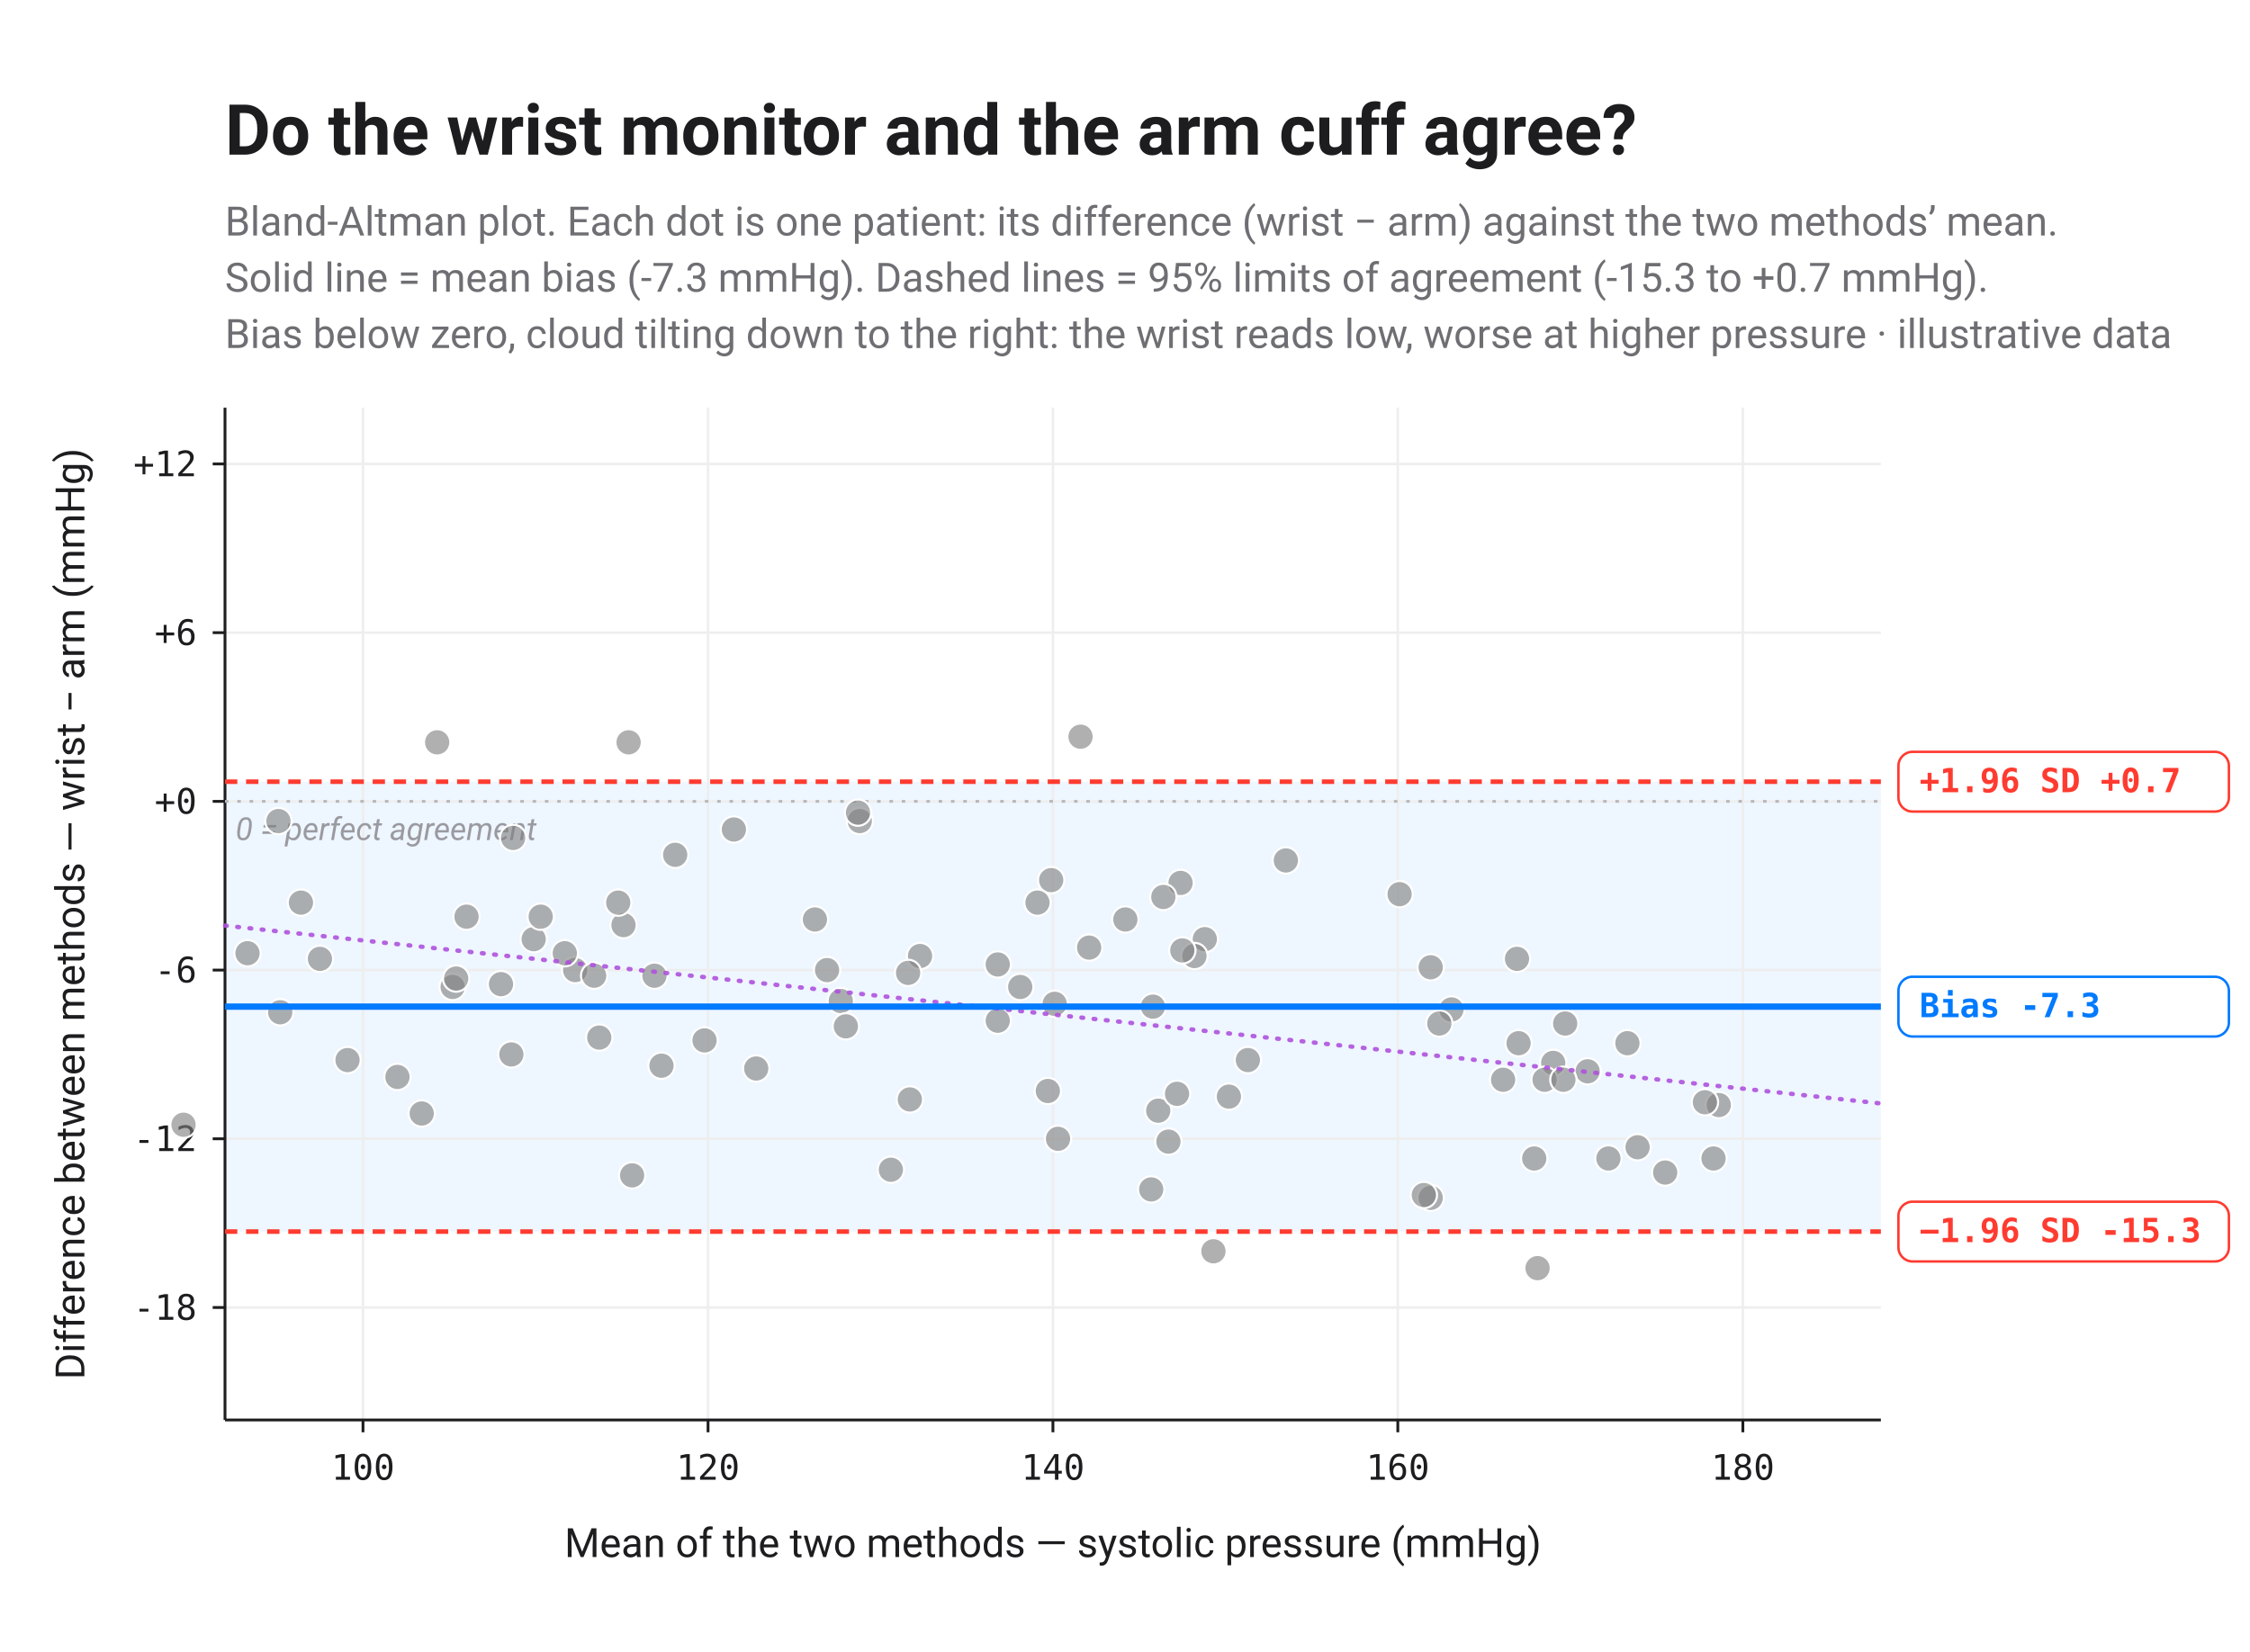
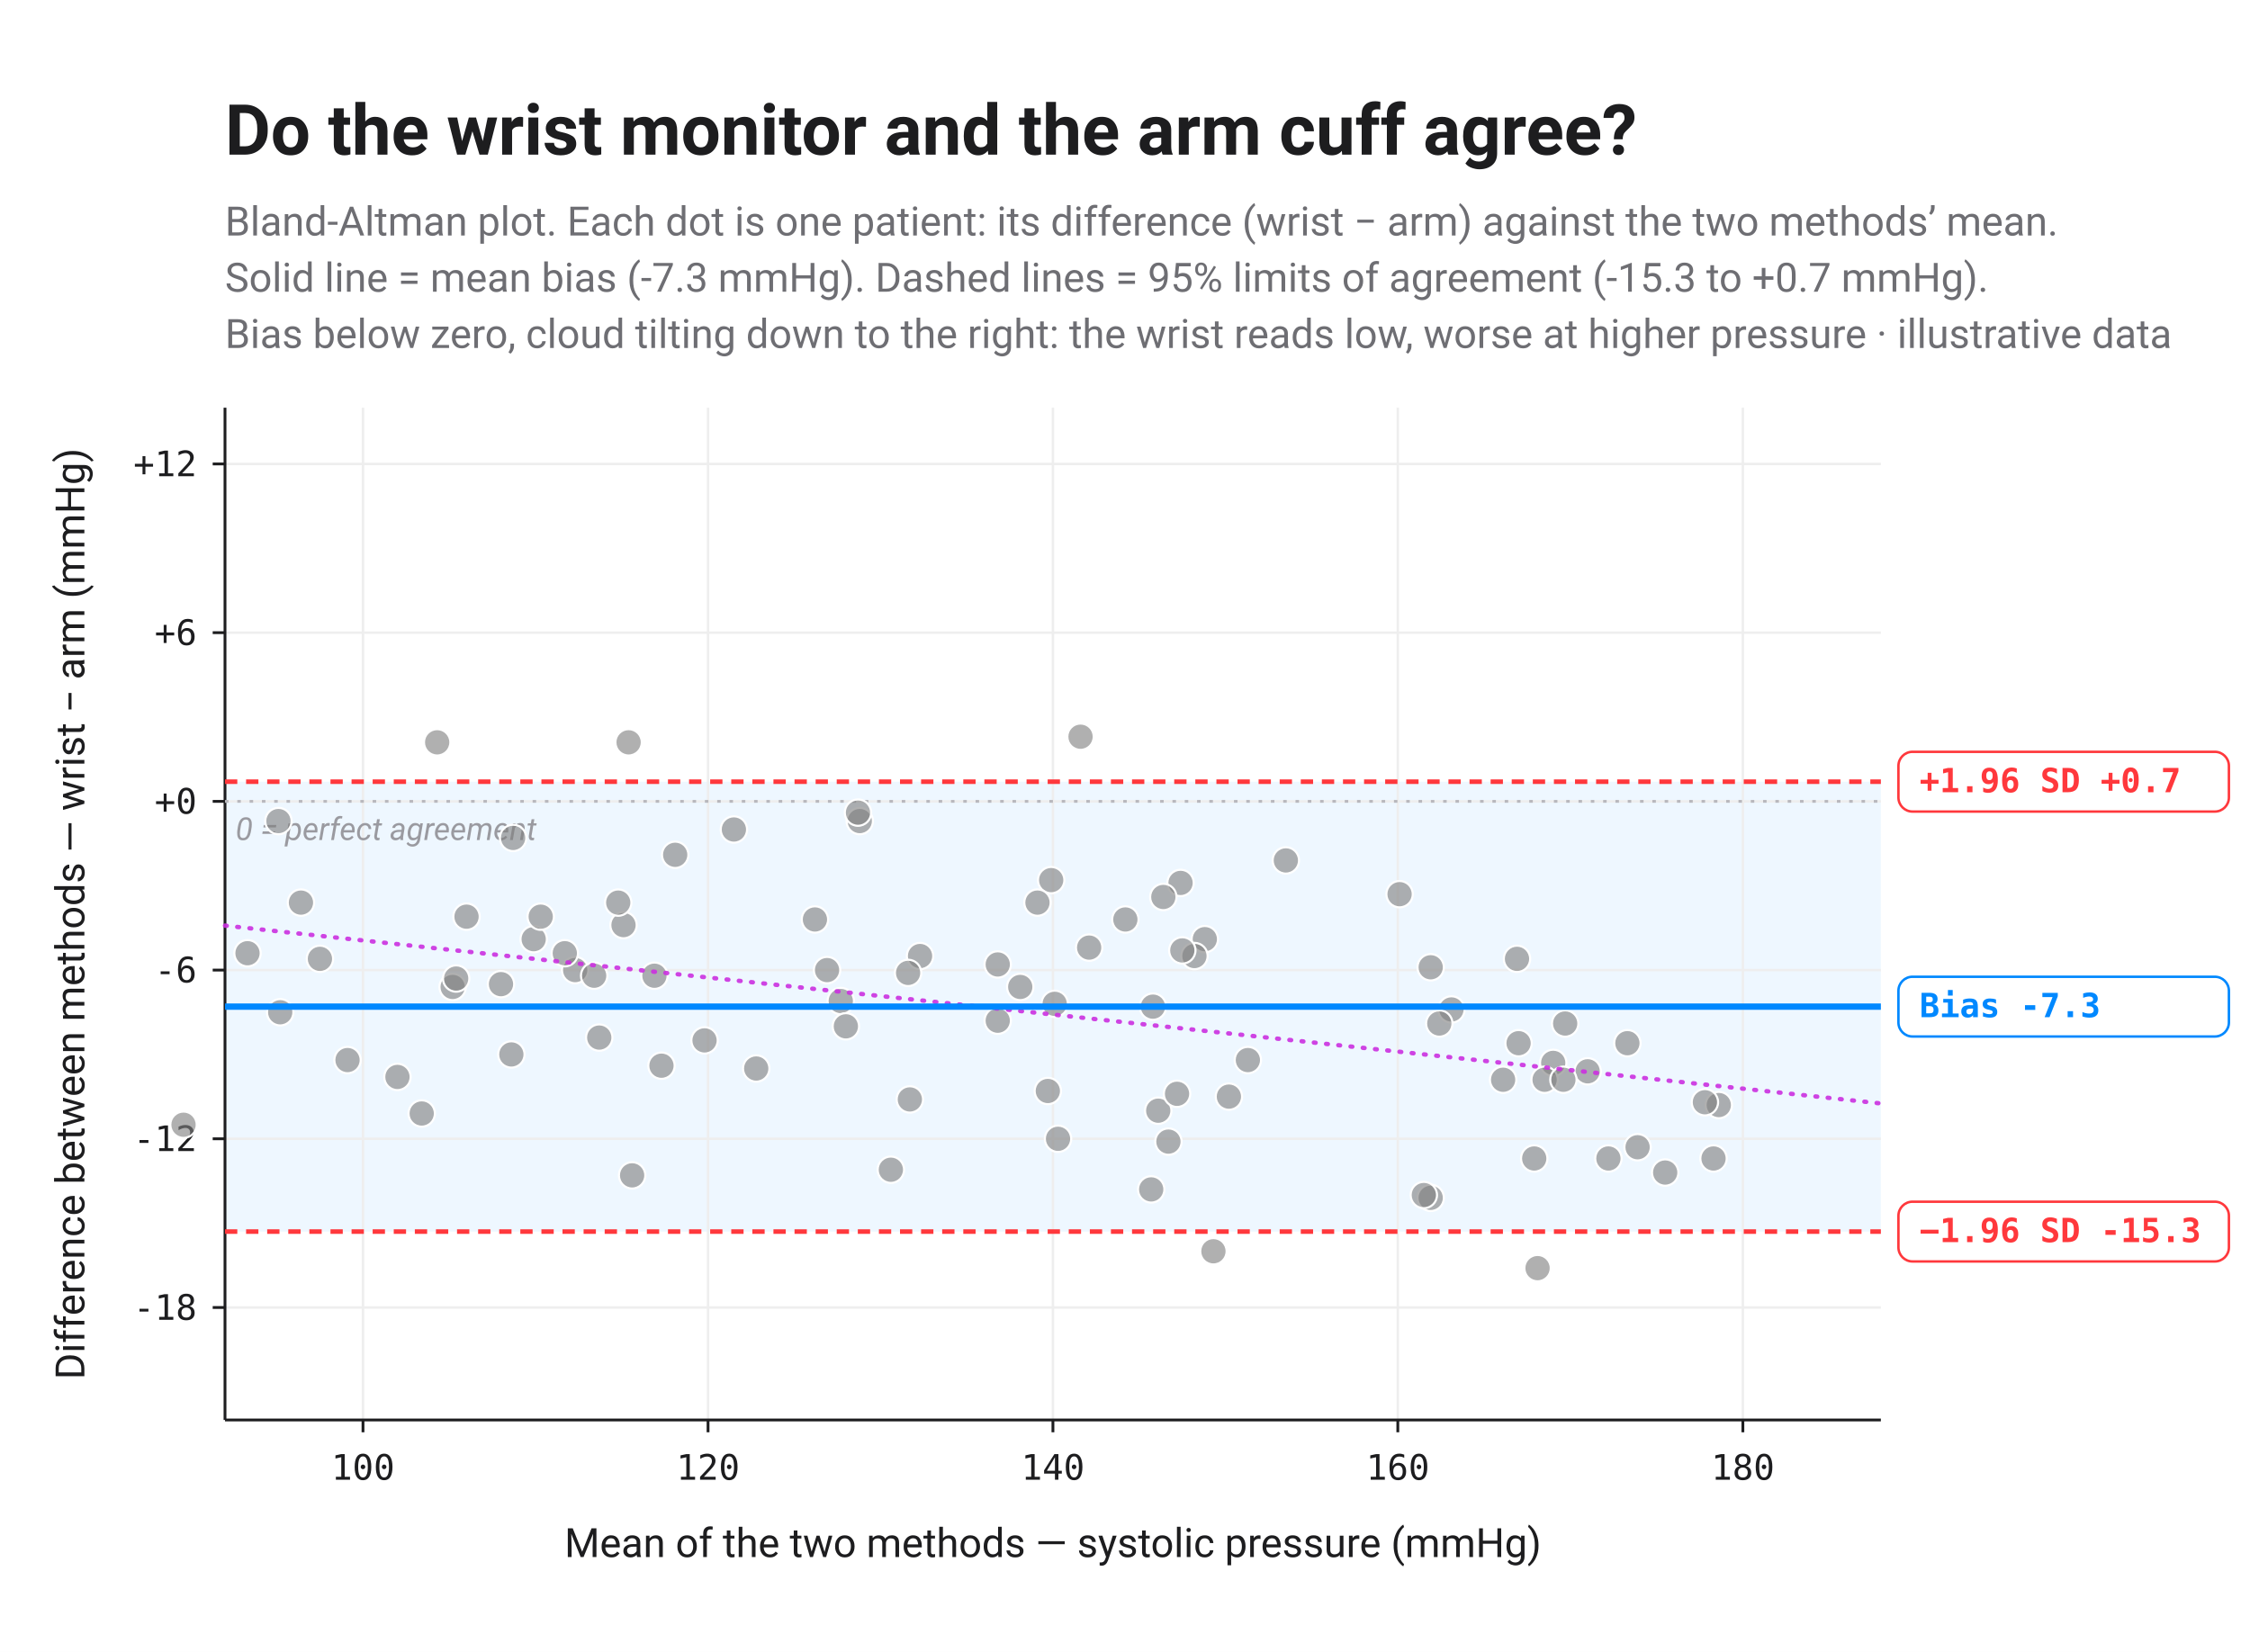
<svg xmlns="http://www.w3.org/2000/svg" width="1280" height="940" viewBox="0 0 1280 940" font-family="Roboto, system-ui, sans-serif" role="img" aria-labelledby="ba-title ba-desc">
  <style>.pt{cursor:pointer}.pt .halo{opacity:0}.pt:hover .halo,.pt:focus .halo{opacity:1}.pt:focus{outline:none}@media (prefers-contrast: more){
  .ba-bias{stroke:#004CCE;}
  .ba-loa{stroke:#B50000;}
  .ba-trend{stroke:#831FAF;}
  .ba-bias-chip{stroke:#004CCE !important;}.ba-bias-txt{fill:#004CCE !important;}.ba-loa-chip{stroke:#B50000 !important;}.ba-loa-txt{fill:#B50000 !important;}.ba-trend-chip{stroke:#831FAF !important;}.ba-trend-txt{fill:#831FAF !important;}
}@media (prefers-color-scheme: dark){
  [fill="#FFFFFF"]{fill:#0B0B0C;}
  [fill="#1D1D1F"]{fill:#F2F2F7;}
  [fill="#6E6E73"]{fill:#9C9CA3;}
  [style*="multiply"]{mix-blend-mode:screen;}
  [stroke="#EEEEEE"]{stroke:#2A2A2C;}
}</style>
  <rect width="1280" height="940" fill="#FFFFFF" />
  <text x="128" y="88" font-size="40" font-weight="700" fill="#1D1D1F">Do the wrist monitor and the arm cuff agree?</text>
  <text x="128" y="134" font-size="23" fill="#6E6E73">Bland-Altman plot. Each dot is one patient: its difference (wrist − arm) against the two methods’ mean.</text>
  <text x="128" y="166" font-size="23" fill="#6E6E73">Solid line = mean bias (-7.3 mmHg). Dashed lines = 95% limits of agreement (-15.3 to +0.7 mmHg).</text>
  <text x="128" y="198" font-size="23" fill="#6E6E73">Bias below zero, cloud tilting down to the right: the wrist reads low, worse at higher pressure · illustrative data</text>
-   <rect x="128.0" y="444.8" width="942.0" height="256.0" fill="#007AFF" fill-opacity="0.07" />
+   <rect x="128.0" y="444.8" width="942.0" height="256.0" fill="#0088FF" fill-opacity="0.07" />
  <line x1="206.5" y1="232.0" x2="206.5" y2="808.0" stroke="#EEEEEE" stroke-width="1.4" />
  <line x1="402.8" y1="232.0" x2="402.8" y2="808.0" stroke="#EEEEEE" stroke-width="1.4" />
  <line x1="599.0" y1="232.0" x2="599.0" y2="808.0" stroke="#EEEEEE" stroke-width="1.4" />
  <line x1="795.2" y1="232.0" x2="795.2" y2="808.0" stroke="#EEEEEE" stroke-width="1.4" />
  <line x1="991.5" y1="232.0" x2="991.5" y2="808.0" stroke="#EEEEEE" stroke-width="1.4" />
  <line x1="128.0" y1="744.0" x2="1070.0" y2="744.0" stroke="#EEEEEE" stroke-width="1.4" />
  <line x1="128.0" y1="648.0" x2="1070.0" y2="648.0" stroke="#EEEEEE" stroke-width="1.4" />
  <line x1="128.0" y1="552.0" x2="1070.0" y2="552.0" stroke="#EEEEEE" stroke-width="1.4" />
  <line x1="128.0" y1="456.0" x2="1070.0" y2="456.0" stroke="#EEEEEE" stroke-width="1.4" />
  <line x1="128.0" y1="360.0" x2="1070.0" y2="360.0" stroke="#EEEEEE" stroke-width="1.4" />
  <line x1="128.0" y1="264.0" x2="1070.0" y2="264.0" stroke="#EEEEEE" stroke-width="1.4" />
  <line x1="128.0" y1="808.0" x2="1070.0" y2="808.0" stroke="#1D1D1F" stroke-width="1.6" />
  <line x1="128.0" y1="232.0" x2="128.0" y2="808.0" stroke="#1D1D1F" stroke-width="1.6" />
  <line x1="206.5" y1="808.0" x2="206.5" y2="815.0" stroke="#1D1D1F" stroke-width="1.6" />
  <text x="206.5" y="842.0" font-size="20" font-family="Roboto Mono, monospace" fill="#1D1D1F" text-anchor="middle">100</text>
  <line x1="402.8" y1="808.0" x2="402.8" y2="815.0" stroke="#1D1D1F" stroke-width="1.6" />
  <text x="402.8" y="842.0" font-size="20" font-family="Roboto Mono, monospace" fill="#1D1D1F" text-anchor="middle">120</text>
  <line x1="599.0" y1="808.0" x2="599.0" y2="815.0" stroke="#1D1D1F" stroke-width="1.6" />
  <text x="599.0" y="842.0" font-size="20" font-family="Roboto Mono, monospace" fill="#1D1D1F" text-anchor="middle">140</text>
  <line x1="795.2" y1="808.0" x2="795.2" y2="815.0" stroke="#1D1D1F" stroke-width="1.6" />
  <text x="795.2" y="842.0" font-size="20" font-family="Roboto Mono, monospace" fill="#1D1D1F" text-anchor="middle">160</text>
  <line x1="991.5" y1="808.0" x2="991.5" y2="815.0" stroke="#1D1D1F" stroke-width="1.6" />
  <text x="991.5" y="842.0" font-size="20" font-family="Roboto Mono, monospace" fill="#1D1D1F" text-anchor="middle">180</text>
  <line x1="121.0" y1="744.0" x2="128.0" y2="744.0" stroke="#1D1D1F" stroke-width="1.6" />
  <text x="112.0" y="751.0" font-size="20" font-family="Roboto Mono, monospace" fill="#1D1D1F" text-anchor="end">-18</text>
  <line x1="121.0" y1="648.0" x2="128.0" y2="648.0" stroke="#1D1D1F" stroke-width="1.6" />
  <text x="112.0" y="655.0" font-size="20" font-family="Roboto Mono, monospace" fill="#1D1D1F" text-anchor="end">-12</text>
  <line x1="121.0" y1="552.0" x2="128.0" y2="552.0" stroke="#1D1D1F" stroke-width="1.6" />
  <text x="112.0" y="559.0" font-size="20" font-family="Roboto Mono, monospace" fill="#1D1D1F" text-anchor="end">-6</text>
  <line x1="121.0" y1="456.0" x2="128.0" y2="456.0" stroke="#1D1D1F" stroke-width="1.6" />
  <text x="112.0" y="463.0" font-size="20" font-family="Roboto Mono, monospace" fill="#1D1D1F" text-anchor="end">+0</text>
  <line x1="121.0" y1="360.0" x2="128.0" y2="360.0" stroke="#1D1D1F" stroke-width="1.6" />
  <text x="112.0" y="367.0" font-size="20" font-family="Roboto Mono, monospace" fill="#1D1D1F" text-anchor="end">+6</text>
  <line x1="121.0" y1="264.0" x2="128.0" y2="264.0" stroke="#1D1D1F" stroke-width="1.6" />
  <text x="112.0" y="271.0" font-size="20" font-family="Roboto Mono, monospace" fill="#1D1D1F" text-anchor="end">+12</text>
  <text x="599.0" y="886.0" font-size="23" fill="#1D1D1F" text-anchor="middle">Mean of the two methods — systolic pressure (mmHg)</text>
  <text x="48.0" y="520.0" font-size="23" fill="#1D1D1F" text-anchor="middle" transform="rotate(-90 48.0 520.0)">Difference between methods — wrist − arm (mmHg)</text>
  <line x1="128.0" y1="456.0" x2="1070.0" y2="456.0" stroke="#B8B8BD" stroke-width="1.6" stroke-dasharray="2 5" />
  <text x="134.0" y="478.0" font-size="18" font-style="italic" fill="#9A9AA0">0 = perfect agreement</text>
  <g class="pt" tabindex="0" role="img" aria-label="Mean 149 mmHg, wrist − arm -5 mmHg">
    <circle class="halo" cx="685.4" cy="534.4" r="16" fill="#1D1D1F" fill-opacity="0.08" />
    <circle cx="685.4" cy="534.4" r="7.5" fill="#808080" fill-opacity="0.62" stroke="#FFFFFF" stroke-width="1.2" />
  </g>
  <g class="pt" tabindex="0" role="img" aria-label="Mean 171 mmHg, wrist − arm -10 mmHg">
    <circle class="halo" cx="903.2" cy="609.6" r="16" fill="#1D1D1F" fill-opacity="0.08" />
    <circle cx="903.2" cy="609.6" r="7.5" fill="#808080" fill-opacity="0.62" stroke="#FFFFFF" stroke-width="1.2" />
  </g>
  <g class="pt" tabindex="0" role="img" aria-label="Mean 162 mmHg, wrist − arm -6 mmHg">
    <circle class="halo" cx="813.9" cy="550.4" r="16" fill="#1D1D1F" fill-opacity="0.08" />
    <circle cx="813.9" cy="550.4" r="7.5" fill="#808080" fill-opacity="0.62" stroke="#FFFFFF" stroke-width="1.2" />
  </g>
  <g class="pt" tabindex="0" role="img" aria-label="Mean 112 mmHg, wrist − arm -6 mmHg">
    <circle class="halo" cx="327.2" cy="552.0" r="16" fill="#1D1D1F" fill-opacity="0.08" />
    <circle cx="327.2" cy="552.0" r="7.5" fill="#808080" fill-opacity="0.62" stroke="#FFFFFF" stroke-width="1.2" />
  </g>
  <g class="pt" tabindex="0" role="img" aria-label="Mean 122 mmHg, wrist − arm -1 mmHg">
    <circle class="halo" cx="417.5" cy="472.0" r="16" fill="#1D1D1F" fill-opacity="0.08" />
    <circle cx="417.5" cy="472.0" r="7.5" fill="#808080" fill-opacity="0.62" stroke="#FFFFFF" stroke-width="1.2" />
  </g>
  <g class="pt" tabindex="0" role="img" aria-label="Mean 169 mmHg, wrist − arm -9 mmHg">
    <circle class="halo" cx="883.6" cy="604.8" r="16" fill="#1D1D1F" fill-opacity="0.08" />
    <circle cx="883.6" cy="604.8" r="7.5" fill="#808080" fill-opacity="0.62" stroke="#FFFFFF" stroke-width="1.2" />
  </g>
  <g class="pt" tabindex="0" role="img" aria-label="Mean 95 mmHg, wrist − arm -1 mmHg">
    <circle class="halo" cx="158.4" cy="467.2" r="16" fill="#1D1D1F" fill-opacity="0.08" />
    <circle cx="158.4" cy="467.2" r="7.5" fill="#808080" fill-opacity="0.62" stroke="#FFFFFF" stroke-width="1.2" />
  </g>
  <g class="pt" tabindex="0" role="img" aria-label="Mean 162 mmHg, wrist − arm -14 mmHg">
    <circle class="halo" cx="813.9" cy="681.6" r="16" fill="#1D1D1F" fill-opacity="0.08" />
    <circle cx="813.9" cy="681.6" r="7.5" fill="#808080" fill-opacity="0.62" stroke="#FFFFFF" stroke-width="1.2" />
  </g>
  <g class="pt" tabindex="0" role="img" aria-label="Mean 163 mmHg, wrist − arm -7 mmHg">
    <circle class="halo" cx="825.7" cy="574.4" r="16" fill="#1D1D1F" fill-opacity="0.08" />
    <circle cx="825.7" cy="574.4" r="7.5" fill="#808080" fill-opacity="0.62" stroke="#FFFFFF" stroke-width="1.2" />
  </g>
  <g class="pt" tabindex="0" role="img" aria-label="Mean 131 mmHg, wrist − arm -13 mmHg">
    <circle class="halo" cx="506.8" cy="665.6" r="16" fill="#1D1D1F" fill-opacity="0.08" />
    <circle cx="506.8" cy="665.6" r="7.5" fill="#808080" fill-opacity="0.62" stroke="#FFFFFF" stroke-width="1.2" />
  </g>
  <g class="pt" tabindex="0" role="img" aria-label="Mean 116 mmHg, wrist − arm -13 mmHg">
    <circle class="halo" cx="359.6" cy="668.8" r="16" fill="#1D1D1F" fill-opacity="0.08" />
    <circle cx="359.6" cy="668.8" r="7.5" fill="#808080" fill-opacity="0.62" stroke="#FFFFFF" stroke-width="1.2" />
  </g>
  <g class="pt" tabindex="0" role="img" aria-label="Mean 117 mmHg, wrist − arm -6 mmHg">
    <circle class="halo" cx="372.3" cy="555.2" r="16" fill="#1D1D1F" fill-opacity="0.08" />
    <circle cx="372.3" cy="555.2" r="7.5" fill="#808080" fill-opacity="0.62" stroke="#FFFFFF" stroke-width="1.2" />
  </g>
  <g class="pt" tabindex="0" role="img" aria-label="Mean 114 mmHg, wrist − arm -8 mmHg">
    <circle class="halo" cx="340.9" cy="590.4" r="16" fill="#1D1D1F" fill-opacity="0.08" />
    <circle cx="340.9" cy="590.4" r="7.5" fill="#808080" fill-opacity="0.62" stroke="#FFFFFF" stroke-width="1.2" />
  </g>
  <g class="pt" tabindex="0" role="img" aria-label="Mean 132 mmHg, wrist − arm -6 mmHg">
    <circle class="halo" cx="523.4" cy="544.0" r="16" fill="#1D1D1F" fill-opacity="0.08" />
    <circle cx="523.4" cy="544.0" r="7.5" fill="#808080" fill-opacity="0.62" stroke="#FFFFFF" stroke-width="1.2" />
  </g>
  <g class="pt" tabindex="0" role="img" aria-label="Mean 142 mmHg, wrist − arm +2 mmHg">
    <circle class="halo" cx="614.7" cy="419.2" r="16" fill="#1D1D1F" fill-opacity="0.08" />
    <circle cx="614.7" cy="419.2" r="7.5" fill="#808080" fill-opacity="0.62" stroke="#FFFFFF" stroke-width="1.2" />
  </g>
  <g class="pt" tabindex="0" role="img" aria-label="Mean 140 mmHg, wrist − arm -10 mmHg">
    <circle class="halo" cx="596.1" cy="620.8" r="16" fill="#1D1D1F" fill-opacity="0.08" />
    <circle cx="596.1" cy="620.8" r="7.5" fill="#808080" fill-opacity="0.62" stroke="#FFFFFF" stroke-width="1.2" />
  </g>
  <g class="pt" tabindex="0" role="img" aria-label="Mean 178 mmHg, wrist − arm -13 mmHg">
    <circle class="halo" cx="974.8" cy="659.2" r="16" fill="#1D1D1F" fill-opacity="0.08" />
    <circle cx="974.8" cy="659.2" r="7.5" fill="#808080" fill-opacity="0.62" stroke="#FFFFFF" stroke-width="1.2" />
  </g>
  <g class="pt" tabindex="0" role="img" aria-label="Mean 162 mmHg, wrist − arm -8 mmHg">
    <circle class="halo" cx="818.8" cy="582.4" r="16" fill="#1D1D1F" fill-opacity="0.08" />
    <circle cx="818.8" cy="582.4" r="7.5" fill="#808080" fill-opacity="0.62" stroke="#FFFFFF" stroke-width="1.2" />
  </g>
  <g class="pt" tabindex="0" role="img" aria-label="Mean 148 mmHg, wrist − arm -6 mmHg">
    <circle class="halo" cx="679.5" cy="544.0" r="16" fill="#1D1D1F" fill-opacity="0.08" />
    <circle cx="679.5" cy="544.0" r="7.5" fill="#808080" fill-opacity="0.62" stroke="#FFFFFF" stroke-width="1.2" />
  </g>
  <g class="pt" tabindex="0" role="img" aria-label="Mean 179 mmHg, wrist − arm -11 mmHg">
    <circle class="halo" cx="977.8" cy="628.8" r="16" fill="#1D1D1F" fill-opacity="0.08" />
    <circle cx="977.8" cy="628.8" r="7.5" fill="#808080" fill-opacity="0.62" stroke="#FFFFFF" stroke-width="1.2" />
  </g>
  <g class="pt" tabindex="0" role="img" aria-label="Mean 112 mmHg, wrist − arm -5 mmHg">
    <circle class="halo" cx="321.3" cy="542.4" r="16" fill="#1D1D1F" fill-opacity="0.08" />
    <circle cx="321.3" cy="542.4" r="7.5" fill="#808080" fill-opacity="0.62" stroke="#FFFFFF" stroke-width="1.2" />
  </g>
  <g class="pt" tabindex="0" role="img" aria-label="Mean 109 mmHg, wrist − arm -1 mmHg">
    <circle class="halo" cx="291.9" cy="476.8" r="16" fill="#1D1D1F" fill-opacity="0.08" />
    <circle cx="291.9" cy="476.8" r="7.5" fill="#808080" fill-opacity="0.62" stroke="#FFFFFF" stroke-width="1.2" />
  </g>
  <g class="pt" tabindex="0" role="img" aria-label="Mean 148 mmHg, wrist − arm -5 mmHg">
    <circle class="halo" cx="672.6" cy="540.8" r="16" fill="#1D1D1F" fill-opacity="0.08" />
    <circle cx="672.6" cy="540.8" r="7.5" fill="#808080" fill-opacity="0.62" stroke="#FFFFFF" stroke-width="1.2" />
  </g>
  <g class="pt" tabindex="0" role="img" aria-label="Mean 95 mmHg, wrist − arm -8 mmHg">
    <circle class="halo" cx="159.4" cy="576.0" r="16" fill="#1D1D1F" fill-opacity="0.08" />
    <circle cx="159.4" cy="576.0" r="7.5" fill="#808080" fill-opacity="0.62" stroke="#FFFFFF" stroke-width="1.2" />
  </g>
  <g class="pt" tabindex="0" role="img" aria-label="Mean 96 mmHg, wrist − arm -4 mmHg">
    <circle class="halo" cx="171.2" cy="513.6" r="16" fill="#1D1D1F" fill-opacity="0.08" />
    <circle cx="171.2" cy="513.6" r="7.5" fill="#808080" fill-opacity="0.62" stroke="#FFFFFF" stroke-width="1.2" />
  </g>
  <g class="pt" tabindex="0" role="img" aria-label="Mean 138 mmHg, wrist − arm -7 mmHg">
    <circle class="halo" cx="580.4" cy="561.6" r="16" fill="#1D1D1F" fill-opacity="0.08" />
    <circle cx="580.4" cy="561.6" r="7.5" fill="#808080" fill-opacity="0.62" stroke="#FFFFFF" stroke-width="1.2" />
  </g>
  <g class="pt" tabindex="0" role="img" aria-label="Mean 132 mmHg, wrist − arm -11 mmHg">
    <circle class="halo" cx="517.6" cy="625.6" r="16" fill="#1D1D1F" fill-opacity="0.08" />
    <circle cx="517.6" cy="625.6" r="7.5" fill="#808080" fill-opacity="0.62" stroke="#FFFFFF" stroke-width="1.2" />
  </g>
  <g class="pt" tabindex="0" role="img" aria-label="Mean 173 mmHg, wrist − arm -9 mmHg">
    <circle class="halo" cx="925.8" cy="593.6" r="16" fill="#1D1D1F" fill-opacity="0.08" />
    <circle cx="925.8" cy="593.6" r="7.5" fill="#808080" fill-opacity="0.62" stroke="#FFFFFF" stroke-width="1.2" />
  </g>
  <g class="pt" tabindex="0" role="img" aria-label="Mean 146 mmHg, wrist − arm -11 mmHg">
    <circle class="halo" cx="658.9" cy="632.0" r="16" fill="#1D1D1F" fill-opacity="0.08" />
    <circle cx="658.9" cy="632.0" r="7.5" fill="#808080" fill-opacity="0.62" stroke="#FFFFFF" stroke-width="1.2" />
  </g>
  <g class="pt" tabindex="0" role="img" aria-label="Mean 140 mmHg, wrist − arm -3 mmHg">
    <circle class="halo" cx="598.0" cy="500.8" r="16" fill="#1D1D1F" fill-opacity="0.08" />
    <circle cx="598.0" cy="500.8" r="7.5" fill="#808080" fill-opacity="0.62" stroke="#FFFFFF" stroke-width="1.2" />
  </g>
  <g class="pt" tabindex="0" role="img" aria-label="Mean 137 mmHg, wrist − arm -6 mmHg">
    <circle class="halo" cx="567.6" cy="548.8" r="16" fill="#1D1D1F" fill-opacity="0.08" />
    <circle cx="567.6" cy="548.8" r="7.5" fill="#808080" fill-opacity="0.62" stroke="#FFFFFF" stroke-width="1.2" />
  </g>
  <g class="pt" tabindex="0" role="img" aria-label="Mean 115 mmHg, wrist − arm -4 mmHg">
    <circle class="halo" cx="354.7" cy="526.4" r="16" fill="#1D1D1F" fill-opacity="0.08" />
    <circle cx="354.7" cy="526.4" r="7.5" fill="#808080" fill-opacity="0.62" stroke="#FFFFFF" stroke-width="1.2" />
  </g>
  <g class="pt" tabindex="0" role="img" aria-label="Mean 93 mmHg, wrist − arm -5 mmHg">
    <circle class="halo" cx="140.8" cy="542.4" r="16" fill="#1D1D1F" fill-opacity="0.08" />
    <circle cx="140.8" cy="542.4" r="7.5" fill="#808080" fill-opacity="0.62" stroke="#FFFFFF" stroke-width="1.2" />
  </g>
  <g class="pt" tabindex="0" role="img" aria-label="Mean 110 mmHg, wrist − arm -5 mmHg">
    <circle class="halo" cx="303.6" cy="534.4" r="16" fill="#1D1D1F" fill-opacity="0.08" />
    <circle cx="303.6" cy="534.4" r="7.5" fill="#808080" fill-opacity="0.62" stroke="#FFFFFF" stroke-width="1.2" />
  </g>
  <g class="pt" tabindex="0" role="img" aria-label="Mean 149 mmHg, wrist − arm -16 mmHg">
    <circle class="halo" cx="690.3" cy="712.0" r="16" fill="#1D1D1F" fill-opacity="0.08" />
    <circle cx="690.3" cy="712.0" r="7.5" fill="#808080" fill-opacity="0.62" stroke="#FFFFFF" stroke-width="1.2" />
  </g>
  <g class="pt" tabindex="0" role="img" aria-label="Mean 109 mmHg, wrist − arm -9 mmHg">
    <circle class="halo" cx="290.9" cy="600.0" r="16" fill="#1D1D1F" fill-opacity="0.08" />
    <circle cx="290.9" cy="600.0" r="7.5" fill="#808080" fill-opacity="0.62" stroke="#FFFFFF" stroke-width="1.2" />
  </g>
  <g class="pt" tabindex="0" role="img" aria-label="Mean 126 mmHg, wrist − arm -4 mmHg">
    <circle class="halo" cx="463.6" cy="523.2" r="16" fill="#1D1D1F" fill-opacity="0.08" />
    <circle cx="463.6" cy="523.2" r="7.5" fill="#808080" fill-opacity="0.62" stroke="#FFFFFF" stroke-width="1.2" />
  </g>
  <g class="pt" tabindex="0" role="img" aria-label="Mean 90 mmHg, wrist − arm -12 mmHg">
    <circle class="halo" cx="104.4" cy="640.0" r="16" fill="#1D1D1F" fill-opacity="0.08" />
    <circle cx="104.4" cy="640.0" r="7.5" fill="#808080" fill-opacity="0.62" stroke="#FFFFFF" stroke-width="1.2" />
  </g>
  <g class="pt" tabindex="0" role="img" aria-label="Mean 167 mmHg, wrist − arm -6 mmHg">
    <circle class="halo" cx="863.0" cy="545.6" r="16" fill="#1D1D1F" fill-opacity="0.08" />
    <circle cx="863.0" cy="545.6" r="7.5" fill="#808080" fill-opacity="0.62" stroke="#FFFFFF" stroke-width="1.2" />
  </g>
  <g class="pt" tabindex="0" role="img" aria-label="Mean 103 mmHg, wrist − arm -11 mmHg">
    <circle class="halo" cx="239.9" cy="633.6" r="16" fill="#1D1D1F" fill-opacity="0.08" />
    <circle cx="239.9" cy="633.6" r="7.5" fill="#808080" fill-opacity="0.62" stroke="#FFFFFF" stroke-width="1.2" />
  </g>
  <g class="pt" tabindex="0" role="img" aria-label="Mean 118 mmHg, wrist − arm -2 mmHg">
    <circle class="halo" cx="384.1" cy="486.4" r="16" fill="#1D1D1F" fill-opacity="0.08" />
    <circle cx="384.1" cy="486.4" r="7.5" fill="#808080" fill-opacity="0.62" stroke="#FFFFFF" stroke-width="1.2" />
  </g>
  <g class="pt" tabindex="0" role="img" aria-label="Mean 168 mmHg, wrist − arm -13 mmHg">
    <circle class="halo" cx="872.8" cy="659.2" r="16" fill="#1D1D1F" fill-opacity="0.08" />
    <circle cx="872.8" cy="659.2" r="7.5" fill="#808080" fill-opacity="0.62" stroke="#FFFFFF" stroke-width="1.2" />
  </g>
  <g class="pt" tabindex="0" role="img" aria-label="Mean 139 mmHg, wrist − arm -4 mmHg">
    <circle class="halo" cx="590.2" cy="513.6" r="16" fill="#1D1D1F" fill-opacity="0.08" />
    <circle cx="590.2" cy="513.6" r="7.5" fill="#808080" fill-opacity="0.62" stroke="#FFFFFF" stroke-width="1.2" />
  </g>
  <g class="pt" tabindex="0" role="img" aria-label="Mean 167 mmHg, wrist − arm -9 mmHg">
    <circle class="halo" cx="863.9" cy="593.6" r="16" fill="#1D1D1F" fill-opacity="0.08" />
    <circle cx="863.9" cy="593.6" r="7.5" fill="#808080" fill-opacity="0.62" stroke="#FFFFFF" stroke-width="1.2" />
  </g>
  <g class="pt" tabindex="0" role="img" aria-label="Mean 146 mmHg, wrist − arm -14 mmHg">
    <circle class="halo" cx="654.9" cy="676.8" r="16" fill="#1D1D1F" fill-opacity="0.08" />
    <circle cx="654.9" cy="676.8" r="7.5" fill="#808080" fill-opacity="0.62" stroke="#FFFFFF" stroke-width="1.2" />
  </g>
  <g class="pt" tabindex="0" role="img" aria-label="Mean 160 mmHg, wrist − arm -3 mmHg">
    <circle class="halo" cx="796.2" cy="508.8" r="16" fill="#1D1D1F" fill-opacity="0.08" />
    <circle cx="796.2" cy="508.8" r="7.5" fill="#808080" fill-opacity="0.62" stroke="#FFFFFF" stroke-width="1.2" />
  </g>
  <g class="pt" tabindex="0" role="img" aria-label="Mean 104 mmHg, wrist − arm +2 mmHg">
    <circle class="halo" cx="248.7" cy="422.4" r="16" fill="#1D1D1F" fill-opacity="0.08" />
    <circle cx="248.7" cy="422.4" r="7.5" fill="#808080" fill-opacity="0.62" stroke="#FFFFFF" stroke-width="1.2" />
  </g>
  <g class="pt" tabindex="0" role="img" aria-label="Mean 140 mmHg, wrist − arm -7 mmHg">
    <circle class="halo" cx="600.0" cy="571.2" r="16" fill="#1D1D1F" fill-opacity="0.08" />
    <circle cx="600.0" cy="571.2" r="7.5" fill="#808080" fill-opacity="0.62" stroke="#FFFFFF" stroke-width="1.2" />
  </g>
  <g class="pt" tabindex="0" role="img" aria-label="Mean 137 mmHg, wrist − arm -8 mmHg">
    <circle class="halo" cx="567.6" cy="580.8" r="16" fill="#1D1D1F" fill-opacity="0.08" />
    <circle cx="567.6" cy="580.8" r="7.5" fill="#808080" fill-opacity="0.62" stroke="#FFFFFF" stroke-width="1.2" />
  </g>
  <g class="pt" tabindex="0" role="img" aria-label="Mean 168 mmHg, wrist − arm -10 mmHg">
    <circle class="halo" cx="878.7" cy="614.4" r="16" fill="#1D1D1F" fill-opacity="0.08" />
    <circle cx="878.7" cy="614.4" r="7.5" fill="#808080" fill-opacity="0.62" stroke="#FFFFFF" stroke-width="1.2" />
  </g>
  <g class="pt" tabindex="0" role="img" aria-label="Mean 123 mmHg, wrist − arm -10 mmHg">
    <circle class="halo" cx="430.2" cy="608.0" r="16" fill="#1D1D1F" fill-opacity="0.08" />
    <circle cx="430.2" cy="608.0" r="7.5" fill="#808080" fill-opacity="0.62" stroke="#FFFFFF" stroke-width="1.2" />
  </g>
  <g class="pt" tabindex="0" role="img" aria-label="Mean 147 mmHg, wrist − arm -3 mmHg">
    <circle class="halo" cx="671.6" cy="502.4" r="16" fill="#1D1D1F" fill-opacity="0.08" />
    <circle cx="671.6" cy="502.4" r="7.5" fill="#808080" fill-opacity="0.62" stroke="#FFFFFF" stroke-width="1.2" />
  </g>
  <g class="pt" tabindex="0" role="img" aria-label="Mean 98 mmHg, wrist − arm -6 mmHg">
    <circle class="halo" cx="182.0" cy="545.6" r="16" fill="#1D1D1F" fill-opacity="0.08" />
    <circle cx="182.0" cy="545.6" r="7.5" fill="#808080" fill-opacity="0.62" stroke="#FFFFFF" stroke-width="1.2" />
  </g>
  <g class="pt" tabindex="0" role="img" aria-label="Mean 127 mmHg, wrist − arm -6 mmHg">
    <circle class="halo" cx="470.5" cy="552.0" r="16" fill="#1D1D1F" fill-opacity="0.08" />
    <circle cx="470.5" cy="552.0" r="7.5" fill="#808080" fill-opacity="0.62" stroke="#FFFFFF" stroke-width="1.2" />
  </g>
  <g class="pt" tabindex="0" role="img" aria-label="Mean 120 mmHg, wrist − arm -8 mmHg">
    <circle class="halo" cx="400.8" cy="592.0" r="16" fill="#1D1D1F" fill-opacity="0.08" />
    <circle cx="400.8" cy="592.0" r="7.5" fill="#808080" fill-opacity="0.62" stroke="#FFFFFF" stroke-width="1.2" />
  </g>
  <g class="pt" tabindex="0" role="img" aria-label="Mean 105 mmHg, wrist − arm -7 mmHg">
    <circle class="halo" cx="257.5" cy="561.6" r="16" fill="#1D1D1F" fill-opacity="0.08" />
    <circle cx="257.5" cy="561.6" r="7.5" fill="#808080" fill-opacity="0.62" stroke="#FFFFFF" stroke-width="1.2" />
  </g>
  <g class="pt" tabindex="0" role="img" aria-label="Mean 162 mmHg, wrist − arm -14 mmHg">
    <circle class="halo" cx="810.0" cy="680.0" r="16" fill="#1D1D1F" fill-opacity="0.08" />
    <circle cx="810.0" cy="680.0" r="7.5" fill="#808080" fill-opacity="0.62" stroke="#FFFFFF" stroke-width="1.2" />
  </g>
  <g class="pt" tabindex="0" role="img" aria-label="Mean 129 mmHg, wrist − arm -1 mmHg">
    <circle class="halo" cx="489.1" cy="467.2" r="16" fill="#1D1D1F" fill-opacity="0.08" />
    <circle cx="489.1" cy="467.2" r="7.5" fill="#808080" fill-opacity="0.62" stroke="#FFFFFF" stroke-width="1.2" />
  </g>
  <g class="pt" tabindex="0" role="img" aria-label="Mean 178 mmHg, wrist − arm -11 mmHg">
    <circle class="halo" cx="969.9" cy="627.2" r="16" fill="#1D1D1F" fill-opacity="0.08" />
    <circle cx="969.9" cy="627.2" r="7.5" fill="#808080" fill-opacity="0.62" stroke="#FFFFFF" stroke-width="1.2" />
  </g>
  <g class="pt" tabindex="0" role="img" aria-label="Mean 146 mmHg, wrist − arm -3 mmHg">
    <circle class="halo" cx="661.8" cy="510.4" r="16" fill="#1D1D1F" fill-opacity="0.08" />
    <circle cx="661.8" cy="510.4" r="7.5" fill="#808080" fill-opacity="0.62" stroke="#FFFFFF" stroke-width="1.2" />
  </g>
  <g class="pt" tabindex="0" role="img" aria-label="Mean 146 mmHg, wrist − arm -7 mmHg">
    <circle class="halo" cx="655.9" cy="572.8" r="16" fill="#1D1D1F" fill-opacity="0.08" />
    <circle cx="655.9" cy="572.8" r="7.5" fill="#808080" fill-opacity="0.62" stroke="#FFFFFF" stroke-width="1.2" />
  </g>
  <g class="pt" tabindex="0" role="img" aria-label="Mean 147 mmHg, wrist − arm -10 mmHg">
    <circle class="halo" cx="669.6" cy="622.4" r="16" fill="#1D1D1F" fill-opacity="0.08" />
    <circle cx="669.6" cy="622.4" r="7.5" fill="#808080" fill-opacity="0.62" stroke="#FFFFFF" stroke-width="1.2" />
  </g>
  <g class="pt" tabindex="0" role="img" aria-label="Mean 151 mmHg, wrist − arm -9 mmHg">
    <circle class="halo" cx="709.9" cy="603.2" r="16" fill="#1D1D1F" fill-opacity="0.08" />
    <circle cx="709.9" cy="603.2" r="7.5" fill="#808080" fill-opacity="0.62" stroke="#FFFFFF" stroke-width="1.2" />
  </g>
  <g class="pt" tabindex="0" role="img" aria-label="Mean 105 mmHg, wrist − arm -6 mmHg">
    <circle class="halo" cx="259.5" cy="556.8" r="16" fill="#1D1D1F" fill-opacity="0.08" />
    <circle cx="259.5" cy="556.8" r="7.5" fill="#808080" fill-opacity="0.62" stroke="#FFFFFF" stroke-width="1.2" />
  </g>
  <g class="pt" tabindex="0" role="img" aria-label="Mean 132 mmHg, wrist − arm -6 mmHg">
    <circle class="halo" cx="516.6" cy="553.6" r="16" fill="#1D1D1F" fill-opacity="0.08" />
    <circle cx="516.6" cy="553.6" r="7.5" fill="#808080" fill-opacity="0.62" stroke="#FFFFFF" stroke-width="1.2" />
  </g>
  <g class="pt" tabindex="0" role="img" aria-label="Mean 113 mmHg, wrist − arm -6 mmHg">
    <circle class="halo" cx="338.0" cy="555.2" r="16" fill="#1D1D1F" fill-opacity="0.08" />
    <circle cx="338.0" cy="555.2" r="7.5" fill="#808080" fill-opacity="0.62" stroke="#FFFFFF" stroke-width="1.2" />
  </g>
  <g class="pt" tabindex="0" role="img" aria-label="Mean 128 mmHg, wrist − arm -7 mmHg">
    <circle class="halo" cx="478.3" cy="569.6" r="16" fill="#1D1D1F" fill-opacity="0.08" />
    <circle cx="478.3" cy="569.6" r="7.5" fill="#808080" fill-opacity="0.62" stroke="#FFFFFF" stroke-width="1.2" />
  </g>
  <g class="pt" tabindex="0" role="img" aria-label="Mean 99 mmHg, wrist − arm -9 mmHg">
    <circle class="halo" cx="197.7" cy="603.2" r="16" fill="#1D1D1F" fill-opacity="0.08" />
    <circle cx="197.7" cy="603.2" r="7.5" fill="#808080" fill-opacity="0.62" stroke="#FFFFFF" stroke-width="1.2" />
  </g>
  <g class="pt" tabindex="0" role="img" aria-label="Mean 176 mmHg, wrist − arm -13 mmHg">
    <circle class="halo" cx="947.3" cy="667.2" r="16" fill="#1D1D1F" fill-opacity="0.08" />
    <circle cx="947.3" cy="667.2" r="7.5" fill="#808080" fill-opacity="0.62" stroke="#FFFFFF" stroke-width="1.2" />
  </g>
  <g class="pt" tabindex="0" role="img" aria-label="Mean 115 mmHg, wrist − arm +2 mmHg">
    <circle class="halo" cx="357.6" cy="422.4" r="16" fill="#1D1D1F" fill-opacity="0.08" />
    <circle cx="357.6" cy="422.4" r="7.5" fill="#808080" fill-opacity="0.62" stroke="#FFFFFF" stroke-width="1.2" />
  </g>
  <g class="pt" tabindex="0" role="img" aria-label="Mean 150 mmHg, wrist − arm -10 mmHg">
    <circle class="halo" cx="699.1" cy="624.0" r="16" fill="#1D1D1F" fill-opacity="0.08" />
    <circle cx="699.1" cy="624.0" r="7.5" fill="#808080" fill-opacity="0.62" stroke="#FFFFFF" stroke-width="1.2" />
  </g>
  <g class="pt" tabindex="0" role="img" aria-label="Mean 117 mmHg, wrist − arm -9 mmHg">
    <circle class="halo" cx="376.3" cy="606.4" r="16" fill="#1D1D1F" fill-opacity="0.08" />
    <circle cx="376.3" cy="606.4" r="7.5" fill="#808080" fill-opacity="0.62" stroke="#FFFFFF" stroke-width="1.2" />
  </g>
  <g class="pt" tabindex="0" role="img" aria-label="Mean 170 mmHg, wrist − arm -8 mmHg">
    <circle class="halo" cx="890.4" cy="582.4" r="16" fill="#1D1D1F" fill-opacity="0.08" />
    <circle cx="890.4" cy="582.4" r="7.5" fill="#808080" fill-opacity="0.62" stroke="#FFFFFF" stroke-width="1.2" />
  </g>
  <g class="pt" tabindex="0" role="img" aria-label="Mean 154 mmHg, wrist − arm -2 mmHg">
    <circle class="halo" cx="731.5" cy="489.6" r="16" fill="#1D1D1F" fill-opacity="0.08" />
    <circle cx="731.5" cy="489.6" r="7.5" fill="#808080" fill-opacity="0.62" stroke="#FFFFFF" stroke-width="1.2" />
  </g>
  <g class="pt" tabindex="0" role="img" aria-label="Mean 102 mmHg, wrist − arm -10 mmHg">
    <circle class="halo" cx="226.1" cy="612.8" r="16" fill="#1D1D1F" fill-opacity="0.08" />
    <circle cx="226.1" cy="612.8" r="7.5" fill="#808080" fill-opacity="0.62" stroke="#FFFFFF" stroke-width="1.2" />
  </g>
  <g class="pt" tabindex="0" role="img" aria-label="Mean 166 mmHg, wrist − arm -10 mmHg">
    <circle class="halo" cx="855.1" cy="614.4" r="16" fill="#1D1D1F" fill-opacity="0.08" />
    <circle cx="855.1" cy="614.4" r="7.5" fill="#808080" fill-opacity="0.62" stroke="#FFFFFF" stroke-width="1.2" />
  </g>
  <g class="pt" tabindex="0" role="img" aria-label="Mean 174 mmHg, wrist − arm -12 mmHg">
    <circle class="halo" cx="931.6" cy="652.8" r="16" fill="#1D1D1F" fill-opacity="0.08" />
    <circle cx="931.6" cy="652.8" r="7.5" fill="#808080" fill-opacity="0.62" stroke="#FFFFFF" stroke-width="1.2" />
  </g>
  <g class="pt" tabindex="0" role="img" aria-label="Mean 168 mmHg, wrist − arm -17 mmHg">
    <circle class="halo" cx="874.7" cy="721.6" r="16" fill="#1D1D1F" fill-opacity="0.08" />
    <circle cx="874.7" cy="721.6" r="7.5" fill="#808080" fill-opacity="0.62" stroke="#FFFFFF" stroke-width="1.2" />
  </g>
  <g class="pt" tabindex="0" role="img" aria-label="Mean 144 mmHg, wrist − arm -4 mmHg">
    <circle class="halo" cx="640.2" cy="523.2" r="16" fill="#1D1D1F" fill-opacity="0.08" />
    <circle cx="640.2" cy="523.2" r="7.5" fill="#808080" fill-opacity="0.62" stroke="#FFFFFF" stroke-width="1.2" />
  </g>
  <g class="pt" tabindex="0" role="img" aria-label="Mean 106 mmHg, wrist − arm -4 mmHg">
    <circle class="halo" cx="265.4" cy="521.6" r="16" fill="#1D1D1F" fill-opacity="0.08" />
    <circle cx="265.4" cy="521.6" r="7.5" fill="#808080" fill-opacity="0.62" stroke="#FFFFFF" stroke-width="1.2" />
  </g>
  <g class="pt" tabindex="0" role="img" aria-label="Mean 110 mmHg, wrist − arm -4 mmHg">
    <circle class="halo" cx="307.6" cy="521.6" r="16" fill="#1D1D1F" fill-opacity="0.08" />
    <circle cx="307.6" cy="521.6" r="7.5" fill="#808080" fill-opacity="0.62" stroke="#FFFFFF" stroke-width="1.2" />
  </g>
  <g class="pt" tabindex="0" role="img" aria-label="Mean 172 mmHg, wrist − arm -13 mmHg">
    <circle class="halo" cx="915.0" cy="659.2" r="16" fill="#1D1D1F" fill-opacity="0.08" />
    <circle cx="915.0" cy="659.2" r="7.5" fill="#808080" fill-opacity="0.62" stroke="#FFFFFF" stroke-width="1.2" />
  </g>
  <g class="pt" tabindex="0" role="img" aria-label="Mean 142 mmHg, wrist − arm -5 mmHg">
    <circle class="halo" cx="619.6" cy="539.2" r="16" fill="#1D1D1F" fill-opacity="0.08" />
    <circle cx="619.6" cy="539.2" r="7.5" fill="#808080" fill-opacity="0.62" stroke="#FFFFFF" stroke-width="1.2" />
  </g>
  <g class="pt" tabindex="0" role="img" aria-label="Mean 108 mmHg, wrist − arm -6 mmHg">
    <circle class="halo" cx="285.0" cy="560.0" r="16" fill="#1D1D1F" fill-opacity="0.08" />
    <circle cx="285.0" cy="560.0" r="7.5" fill="#808080" fill-opacity="0.62" stroke="#FFFFFF" stroke-width="1.2" />
  </g>
  <g class="pt" tabindex="0" role="img" aria-label="Mean 170 mmHg, wrist − arm -10 mmHg">
    <circle class="halo" cx="889.4" cy="614.4" r="16" fill="#1D1D1F" fill-opacity="0.08" />
    <circle cx="889.4" cy="614.4" r="7.5" fill="#808080" fill-opacity="0.62" stroke="#FFFFFF" stroke-width="1.2" />
  </g>
  <g class="pt" tabindex="0" role="img" aria-label="Mean 147 mmHg, wrist − arm -12 mmHg">
    <circle class="halo" cx="664.7" cy="649.6" r="16" fill="#1D1D1F" fill-opacity="0.08" />
    <circle cx="664.7" cy="649.6" r="7.5" fill="#808080" fill-opacity="0.62" stroke="#FFFFFF" stroke-width="1.2" />
  </g>
  <g class="pt" tabindex="0" role="img" aria-label="Mean 140 mmHg, wrist − arm -12 mmHg">
    <circle class="halo" cx="601.9" cy="648.0" r="16" fill="#1D1D1F" fill-opacity="0.08" />
    <circle cx="601.9" cy="648.0" r="7.5" fill="#808080" fill-opacity="0.62" stroke="#FFFFFF" stroke-width="1.2" />
  </g>
  <g class="pt" tabindex="0" role="img" aria-label="Mean 129 mmHg, wrist − arm -0 mmHg">
    <circle class="halo" cx="488.1" cy="462.4" r="16" fill="#1D1D1F" fill-opacity="0.08" />
    <circle cx="488.1" cy="462.4" r="7.5" fill="#808080" fill-opacity="0.62" stroke="#FFFFFF" stroke-width="1.2" />
  </g>
  <g class="pt" tabindex="0" role="img" aria-label="Mean 128 mmHg, wrist − arm -8 mmHg">
    <circle class="halo" cx="481.2" cy="584.0" r="16" fill="#1D1D1F" fill-opacity="0.08" />
    <circle cx="481.2" cy="584.0" r="7.5" fill="#808080" fill-opacity="0.62" stroke="#FFFFFF" stroke-width="1.2" />
  </g>
  <g class="pt" tabindex="0" role="img" aria-label="Mean 115 mmHg, wrist − arm -4 mmHg">
    <circle class="halo" cx="351.7" cy="513.6" r="16" fill="#1D1D1F" fill-opacity="0.08" />
    <circle cx="351.7" cy="513.6" r="7.5" fill="#808080" fill-opacity="0.62" stroke="#FFFFFF" stroke-width="1.2" />
  </g>
-   <line class="ba-trend" x1="128.0" y1="526.7" x2="1070.0" y2="627.9" stroke="#AF52DE" stroke-width="2.5" stroke-dasharray="1 6" stroke-linecap="round" stroke-opacity="0.9" />
-   <line class="ba-loa" x1="128.0" y1="444.8" x2="1070.0" y2="444.8" stroke="#FF3B30" stroke-width="2.6" stroke-dasharray="7 5" />
-   <rect class="ba-loa-chip" x="1080.0" y="427.8" width="188.0" height="34" rx="8" fill="#FFFFFF" stroke="#FF3B30" stroke-width="1.4" />
-   <text class="ba-loa-txt" x="1092.0" y="450.8" font-size="19" font-family="Roboto Mono, monospace" font-weight="700" fill="#FF3B30">+1.96 SD  +0.7</text>
-   <line class="ba-bias" x1="128.0" y1="572.8" x2="1070.0" y2="572.8" stroke="#007AFF" stroke-width="3.6" />
-   <rect class="ba-bias-chip" x="1080.0" y="555.8" width="188.0" height="34" rx="8" fill="#FFFFFF" stroke="#007AFF" stroke-width="1.4" />
-   <text class="ba-bias-txt" x="1092.0" y="578.8" font-size="19" font-family="Roboto Mono, monospace" font-weight="700" fill="#007AFF">Bias  -7.3</text>
-   <line class="ba-loa" x1="128.0" y1="700.8" x2="1070.0" y2="700.8" stroke="#FF3B30" stroke-width="2.6" stroke-dasharray="7 5" />
-   <rect class="ba-loa-chip" x="1080.0" y="683.8" width="188.0" height="34" rx="8" fill="#FFFFFF" stroke="#FF3B30" stroke-width="1.4" />
-   <text class="ba-loa-txt" x="1092.0" y="706.8" font-size="19" font-family="Roboto Mono, monospace" font-weight="700" fill="#FF3B30">−1.96 SD  -15.3</text>
+   <line class="ba-trend" x1="128.0" y1="526.7" x2="1070.0" y2="627.9" stroke="#CB30E0" stroke-width="2.5" stroke-dasharray="1 6" stroke-linecap="round" stroke-opacity="0.9" />
+   <line class="ba-loa" x1="128.0" y1="444.8" x2="1070.0" y2="444.8" stroke="#FF383C" stroke-width="2.6" stroke-dasharray="7 5" />
+   <rect class="ba-loa-chip" x="1080.0" y="427.8" width="188.0" height="34" rx="8" fill="#FFFFFF" stroke="#FF383C" stroke-width="1.4" />
+   <text class="ba-loa-txt" x="1092.0" y="450.8" font-size="19" font-family="Roboto Mono, monospace" font-weight="700" fill="#FF383C">+1.96 SD  +0.7</text>
+   <line class="ba-bias" x1="128.0" y1="572.8" x2="1070.0" y2="572.8" stroke="#0088FF" stroke-width="3.6" />
+   <rect class="ba-bias-chip" x="1080.0" y="555.8" width="188.0" height="34" rx="8" fill="#FFFFFF" stroke="#0088FF" stroke-width="1.4" />
+   <text class="ba-bias-txt" x="1092.0" y="578.8" font-size="19" font-family="Roboto Mono, monospace" font-weight="700" fill="#0088FF">Bias  -7.3</text>
+   <line class="ba-loa" x1="128.0" y1="700.8" x2="1070.0" y2="700.8" stroke="#FF383C" stroke-width="2.6" stroke-dasharray="7 5" />
+   <rect class="ba-loa-chip" x="1080.0" y="683.8" width="188.0" height="34" rx="8" fill="#FFFFFF" stroke="#FF383C" stroke-width="1.4" />
+   <text class="ba-loa-txt" x="1092.0" y="706.8" font-size="19" font-family="Roboto Mono, monospace" font-weight="700" fill="#FF383C">−1.96 SD  -15.3</text>
  <g data-fs-internal="" role="button" tabindex="0" aria-label="Toggle fullscreen" transform="translate(1006,240)" style="display:none;cursor:pointer">
    <rect x="0" y="0" width="34" height="34" rx="8" fill="#F2F3F5" />
    <path d="M6 13 V6 h7 M28 13 V6 h-7 M6 21 v7 h7 M28 21 v7 h-7" fill="none" stroke="#1D1D1F" stroke-width="2" stroke-linecap="round" />
  </g>
</svg>
